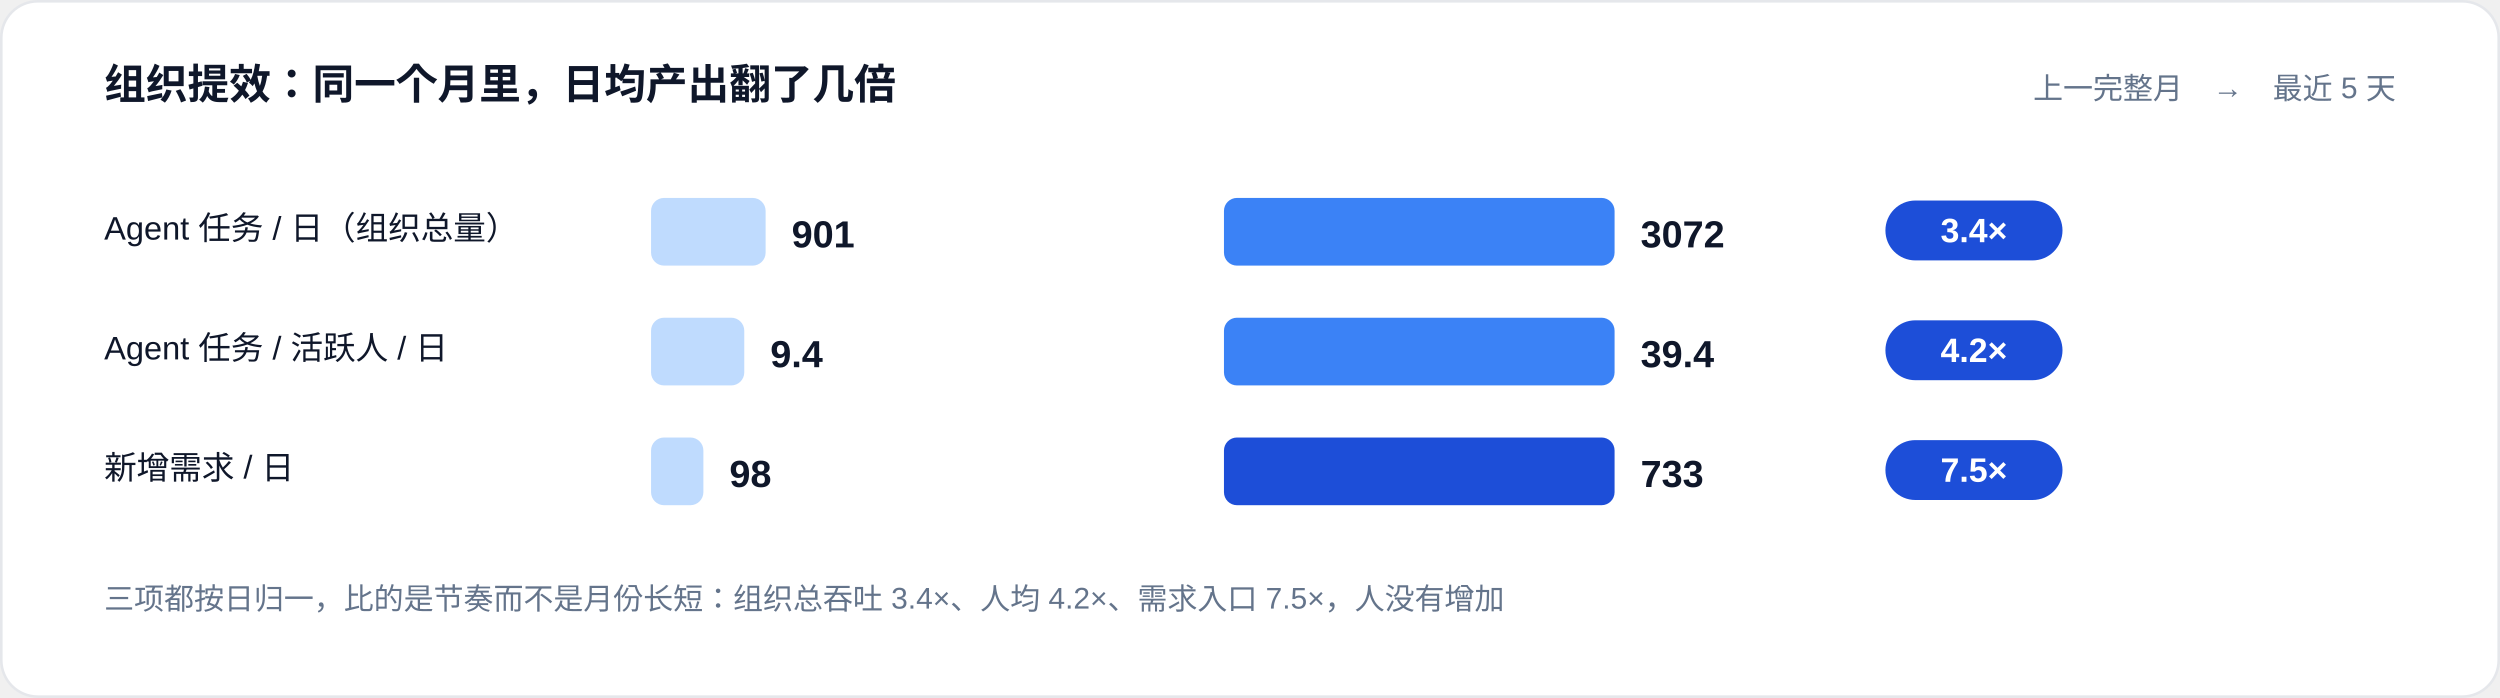
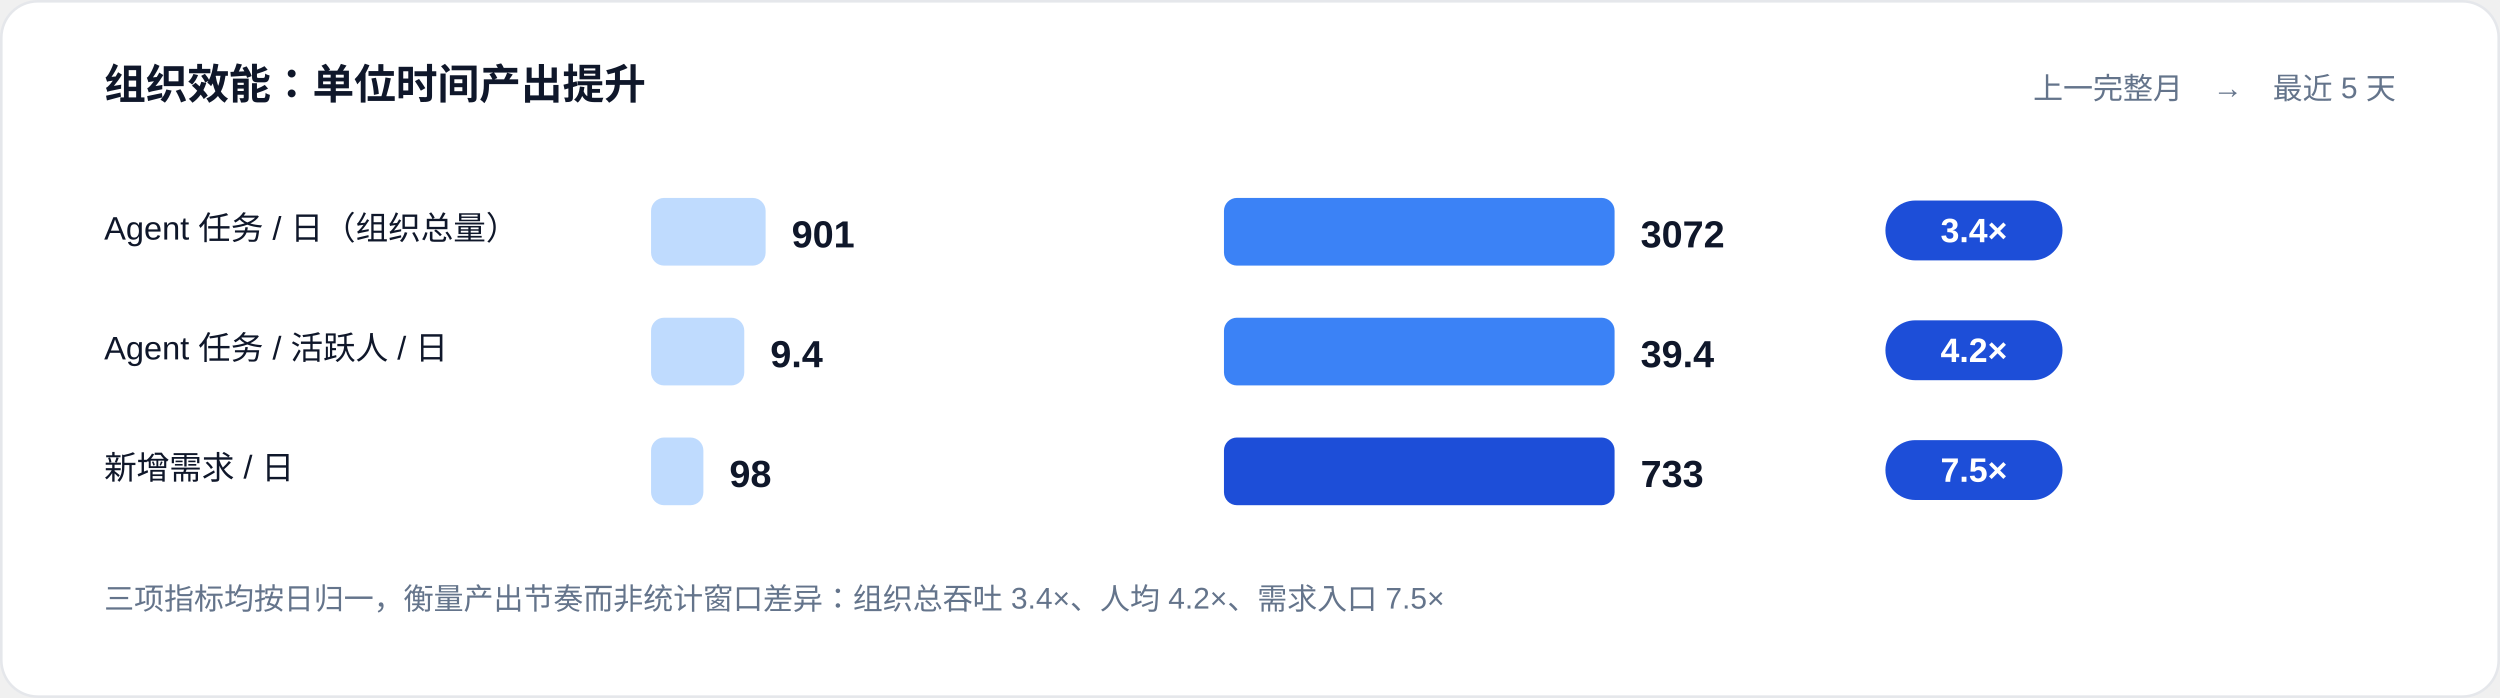
<svg xmlns="http://www.w3.org/2000/svg" width="960" height="268" viewBox="0 0 960 268" role="img" font-family="-apple-system, BlinkMacSystemFont, 'Segoe UI', 'Helvetica Neue', Arial, 'PingFang SC', 'Hiragino Sans GB', 'Microsoft YaHei', sans-serif">
  <rect x="0.5" y="0.5" width="959" height="267" rx="14" fill="#ffffff" stroke="#e5e7eb" />
-   <text x="40" y="38" font-size="16" font-weight="700" fill="#0f172a">组织提效：同一个月里，日均产出翻了几倍</text>
+   <text x="40" y="38" font-size="16" font-weight="700" fill="#0f172a">组织效能：单位时间产出提升</text>
  <text x="920" y="38" text-anchor="end" font-size="11.5" fill="#64748b">上一完整月　→　最近 5 天</text>
  <text x="40" y="92" font-size="12.5" fill="#0f172a">Agent 任务 / 日（组织总量）</text>
  <rect x="250" y="76" width="44.0" height="26" rx="5" fill="#bfdbfe" />
  <text x="304.0" y="95" font-size="14.5" font-weight="700" fill="#0f172a">901</text>
  <rect x="470" y="76" width="150.0" height="26" rx="5" fill="#3b82f6" />
  <text x="630.0" y="95" font-size="14.5" font-weight="700" fill="#0f172a">3072</text>
  <rect x="724.0" y="77" width="68" height="23" rx="11.5" fill="#1d4ed8" />
  <text x="758.0" y="93" text-anchor="middle" font-size="13" font-weight="700" fill="#ffffff">3.4×</text>
  <text x="40" y="138" font-size="12.5" fill="#0f172a">Agent 任务 / 活跃人 / 日</text>
  <rect x="250" y="122" width="35.8" height="26" rx="5" fill="#bfdbfe" />
  <text x="295.8" y="141" font-size="14.5" font-weight="700" fill="#0f172a">9.4</text>
  <rect x="470" y="122" width="150.0" height="26" rx="5" fill="#3b82f6" />
  <text x="630.0" y="141" font-size="14.5" font-weight="700" fill="#0f172a">39.4</text>
  <rect x="724.0" y="123" width="68" height="23" rx="11.5" fill="#1d4ed8" />
  <text x="758.0" y="139" text-anchor="middle" font-size="13" font-weight="700" fill="#ffffff">4.2×</text>
  <text x="40" y="184" font-size="12.5" fill="#0f172a">新增需求 / 日</text>
  <rect x="250" y="168" width="20.1" height="26" rx="5" fill="#bfdbfe" />
  <text x="280.1" y="187" font-size="14.5" font-weight="700" fill="#0f172a">98</text>
  <rect x="470" y="168" width="150.0" height="26" rx="5" fill="#1d4ed8" />
  <text x="630.0" y="187" font-size="14.5" font-weight="700" fill="#0f172a">733</text>
  <rect x="724.0" y="169" width="68" height="23" rx="11.5" fill="#1d4ed8" />
  <text x="758.0" y="185" text-anchor="middle" font-size="13" font-weight="700" fill="#ffffff">7.5×</text>
-   <text x="40" y="234" font-size="11.5" fill="#64748b">三项都按日归一，比的是节奏而不是月份长短：组织总吞吐 3.4×、人均 4.2×、需求入口 7.5×，人没有增加</text>
+   <text x="40" y="234" font-size="11.5" fill="#64748b">三项指标均按日归一，衡量产出节奏而非统计窗口差异：组织总吞吐 3.4×、人均 4.2×、需求入口 7.5×</text>
</svg>
